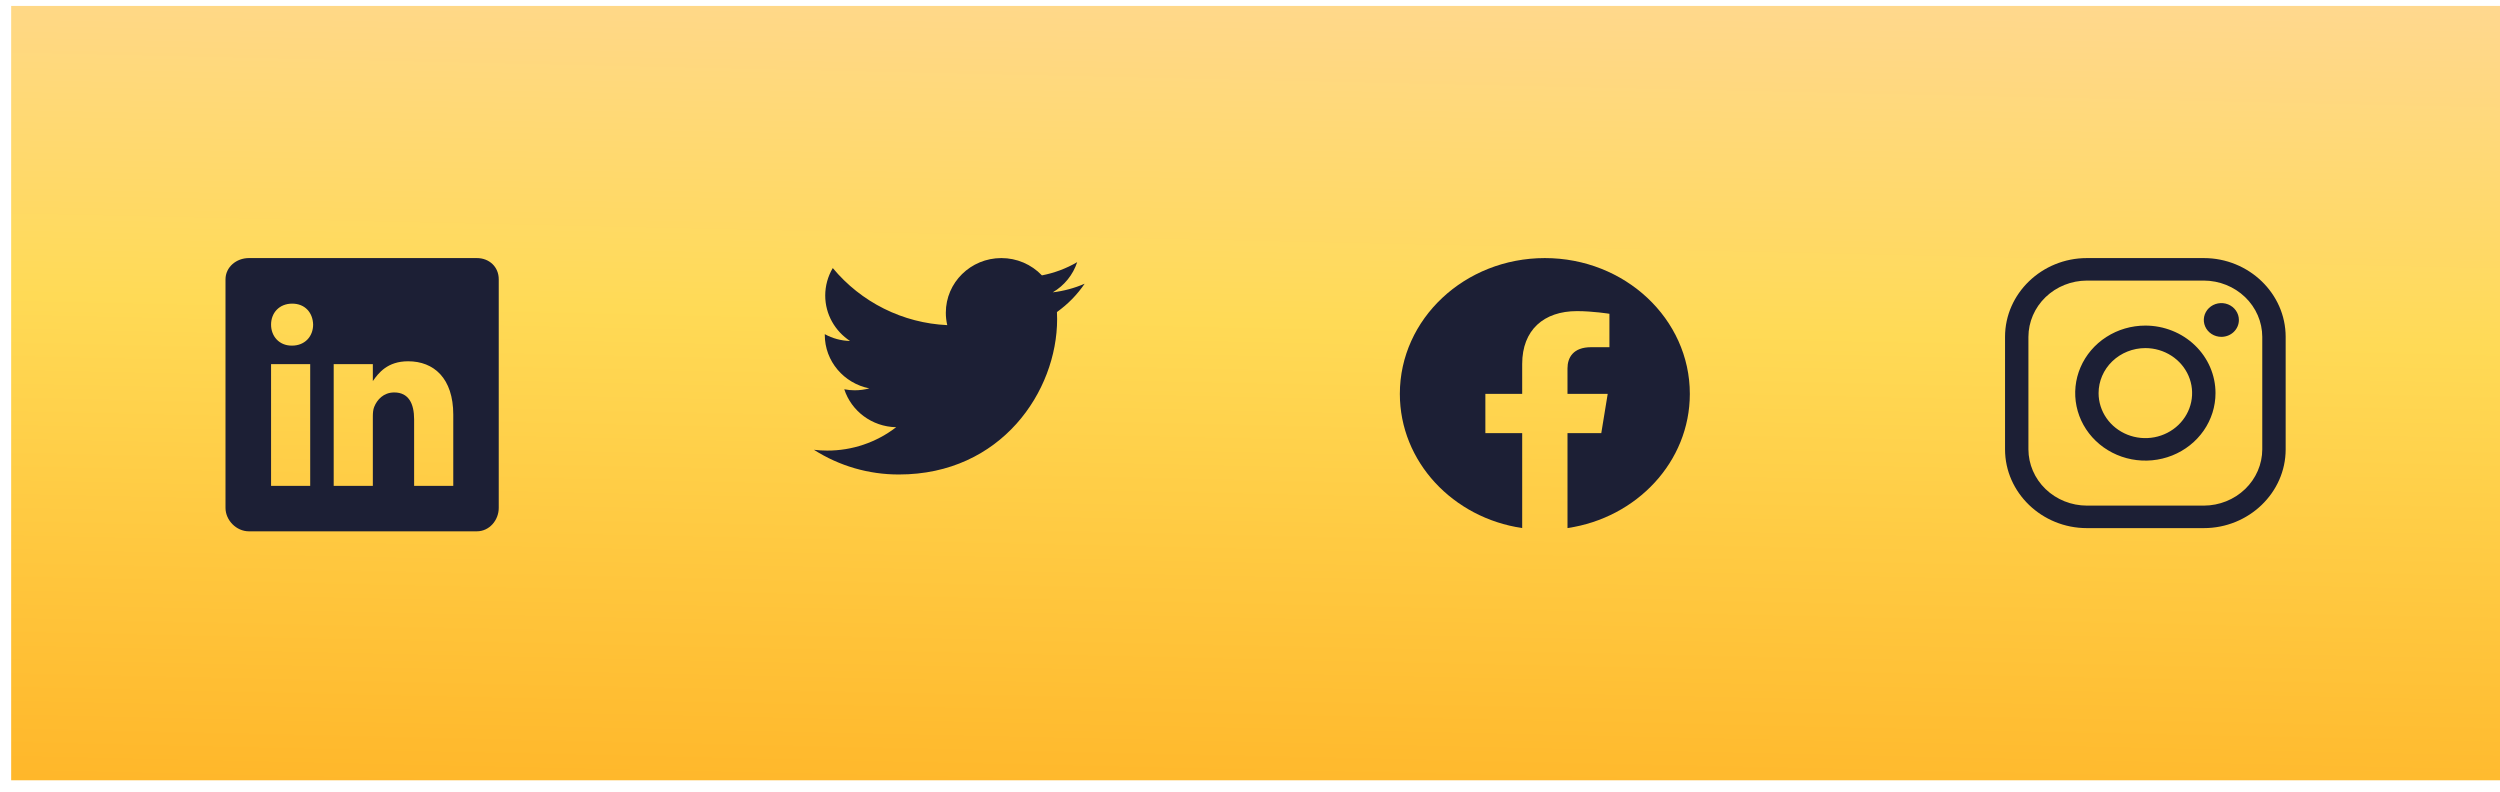
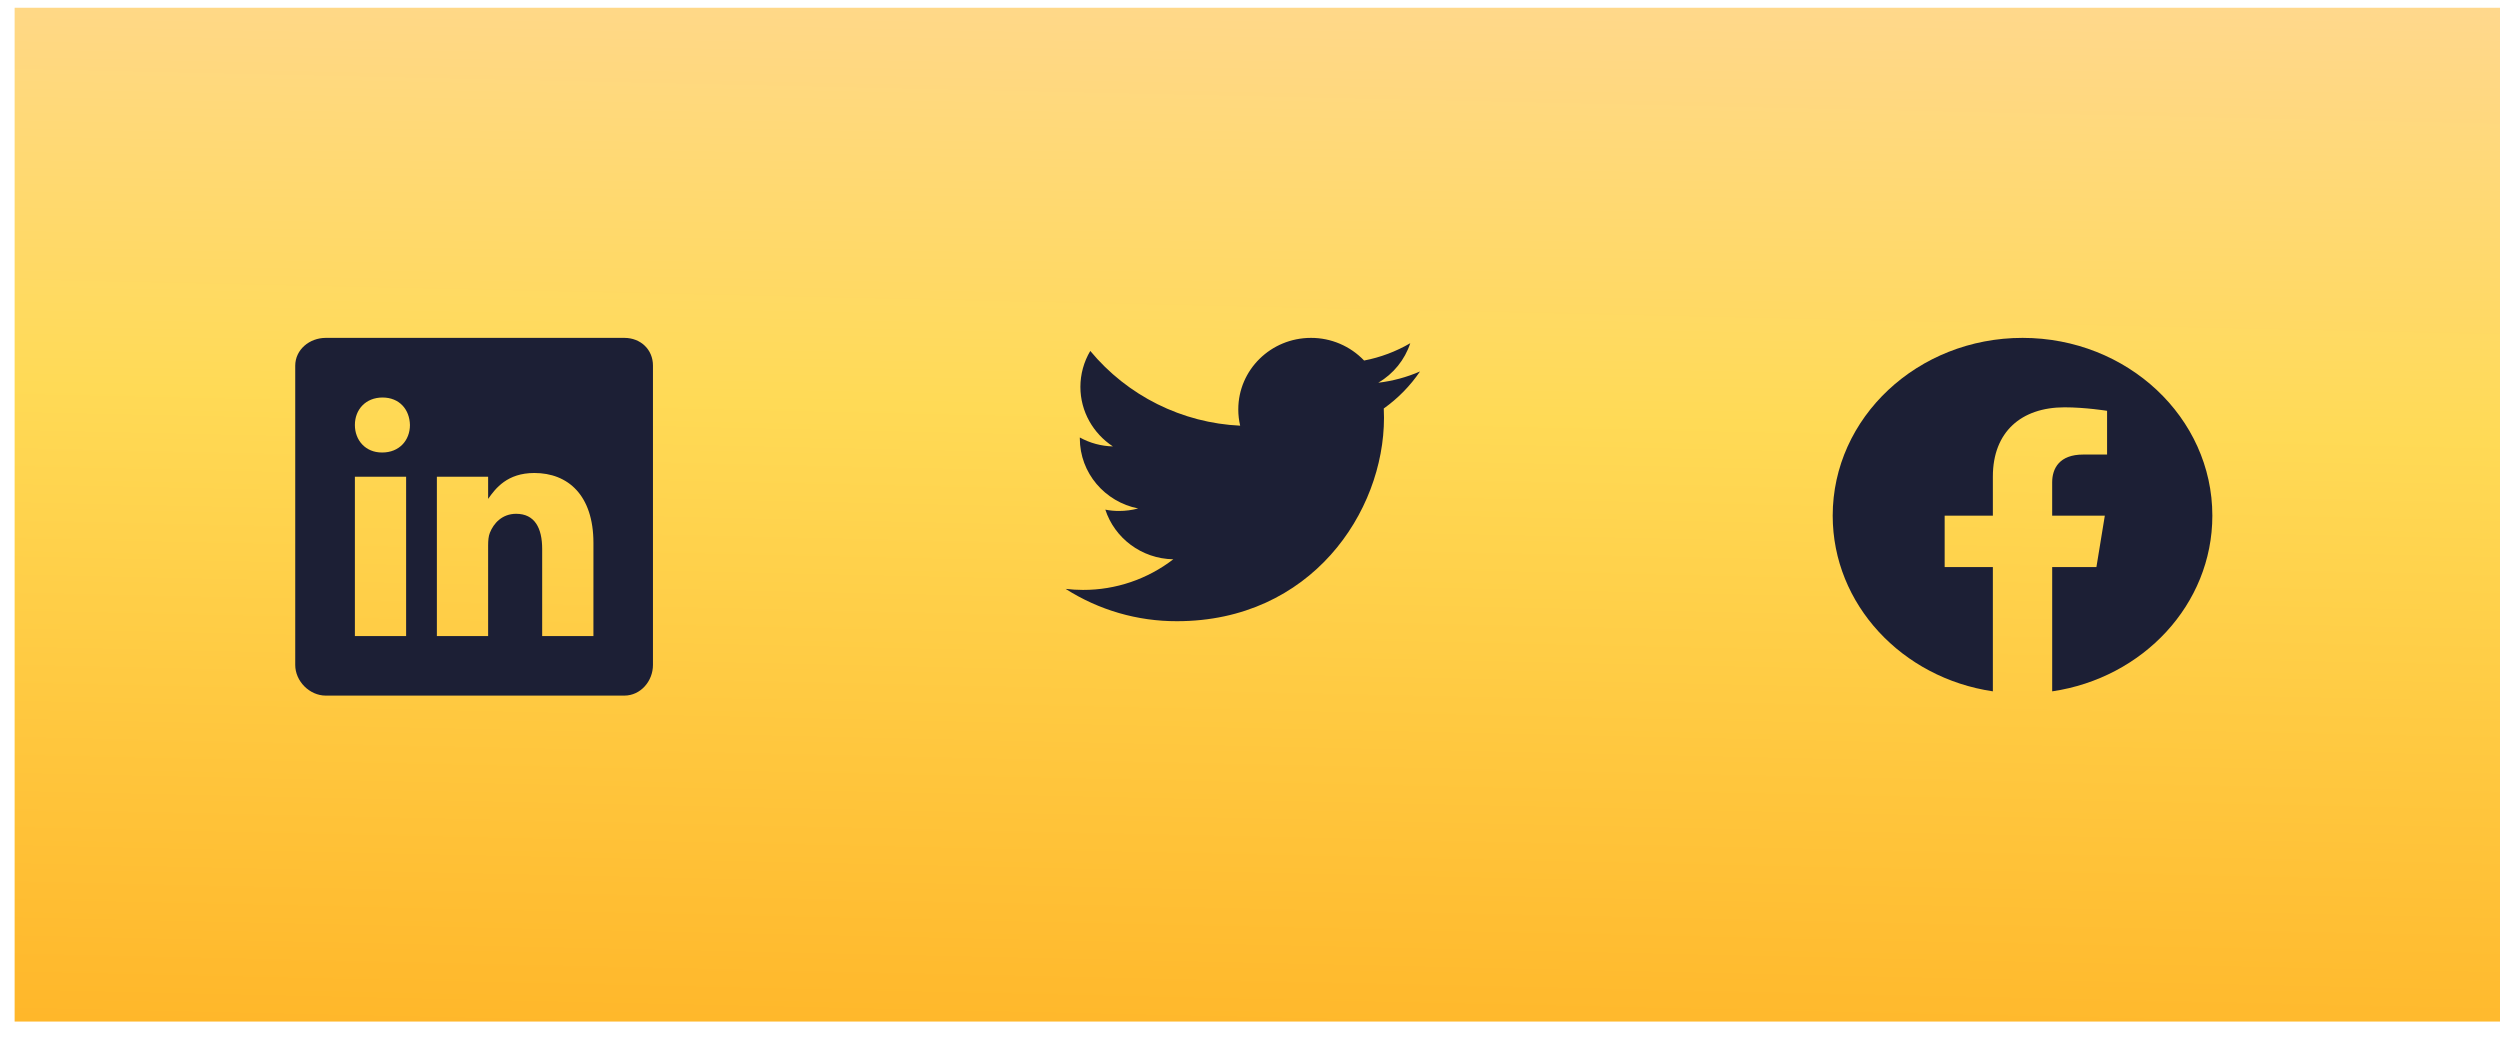
- <svg xmlns="http://www.w3.org/2000/svg" width="199" height="63" viewBox="0 0 199 63" fill="none">
-   <rect width="61.639" height="198.111" transform="translate(0.889404 62.1104) rotate(-90)" fill="url(#paint0_linear_1_315)" />
-   <path d="M37.961 20.543L19.809 20.543C18.817 20.543 17.95 21.257 17.95 22.237L17.95 40.429C17.95 41.415 18.817 42.293 19.809 42.293L37.956 42.293C38.953 42.293 39.7 41.409 39.7 40.429L39.7 22.237C39.706 21.257 38.953 20.543 37.961 20.543ZM24.692 38.673H21.577L21.577 28.985L24.692 28.985L24.692 38.673ZM23.242 27.512H23.22C22.223 27.512 21.577 26.769 21.577 25.84C21.577 24.894 22.24 24.169 23.259 24.169C24.279 24.169 24.903 24.889 24.925 25.84C24.924 26.769 24.279 27.512 23.242 27.512ZM36.08 38.673H32.964L32.964 33.375C32.964 32.106 32.511 31.239 31.383 31.239C30.522 31.239 30.012 31.822 29.786 32.389C29.701 32.593 29.678 32.871 29.678 33.154L29.678 38.673L26.562 38.673L26.562 28.985L29.678 28.985V30.333C30.131 29.687 30.84 28.758 32.488 28.758C34.533 28.758 36.081 30.106 36.081 33.013L36.08 38.673Z" fill="#1C1F35" />
-   <path d="M86.338 22.584C85.53 22.935 84.675 23.166 83.8 23.27C84.719 22.732 85.411 21.877 85.745 20.866C84.876 21.374 83.926 21.73 82.937 21.92C82.52 21.484 82.019 21.137 81.464 20.9C80.909 20.663 80.312 20.542 79.708 20.543C77.265 20.543 75.288 22.49 75.288 24.89C75.287 25.224 75.325 25.557 75.402 25.881C73.65 25.799 71.935 25.353 70.366 24.57C68.797 23.788 67.408 22.686 66.289 21.337C65.897 21.998 65.689 22.753 65.688 23.522C65.688 25.029 66.475 26.361 67.663 27.142C66.959 27.125 66.27 26.939 65.653 26.599V26.653C65.653 28.761 67.179 30.515 69.2 30.915C68.82 31.016 68.428 31.067 68.035 31.067C67.756 31.068 67.478 31.041 67.204 30.986C67.766 32.714 69.4 33.97 71.336 34.005C69.763 35.217 67.832 35.872 65.845 35.867C65.493 35.867 65.14 35.846 64.79 35.804C66.811 37.094 69.16 37.776 71.557 37.769C79.699 37.769 84.147 31.143 84.147 25.397C84.147 25.208 84.142 25.02 84.133 24.836C84.996 24.222 85.743 23.46 86.338 22.584V22.584Z" fill="#1C1F35" />
-   <path fill-rule="evenodd" clip-rule="evenodd" d="M134.511 31.353C134.511 25.384 129.343 20.543 122.97 20.543C116.596 20.543 111.428 25.384 111.428 31.353C111.428 36.749 115.648 41.221 121.166 42.033L121.166 34.479H118.235V31.353L121.166 31.353V28.972C121.166 26.263 122.89 24.765 125.526 24.765C126.788 24.765 128.11 24.977 128.11 24.977V27.637H126.653C125.221 27.637 124.772 28.47 124.772 29.326V31.353L127.973 31.353L127.462 34.479H124.773L124.773 42.034C130.291 41.222 134.511 36.75 134.511 31.353V31.353Z" fill="#1C1F35" />
-   <path d="M175.423 22.334C176.657 22.338 177.838 22.811 178.71 23.65C179.582 24.489 180.074 25.626 180.077 26.813L180.077 35.769C180.074 36.955 179.582 38.093 178.71 38.932C177.838 39.771 176.657 40.244 175.423 40.247L166.116 40.247C164.883 40.244 163.701 39.771 162.829 38.932C161.957 38.093 161.466 36.955 161.462 35.769V26.813C161.466 25.626 161.957 24.489 162.829 23.65C163.701 22.811 164.883 22.338 166.116 22.334L175.423 22.334V22.334ZM175.423 20.543L166.116 20.543C162.533 20.543 159.601 23.364 159.601 26.813L159.601 35.769C159.601 39.217 162.533 42.038 166.116 42.038L175.423 42.038C179.007 42.038 181.939 39.217 181.939 35.769V26.813C181.939 23.364 179.007 20.543 175.423 20.543V20.543Z" fill="#1C1F35" />
-   <path d="M176.82 26.813C176.543 26.813 176.274 26.734 176.044 26.587C175.814 26.439 175.635 26.229 175.53 25.984C175.424 25.738 175.396 25.468 175.45 25.207C175.504 24.947 175.637 24.707 175.832 24.52C176.028 24.332 176.276 24.204 176.547 24.152C176.818 24.1 177.099 24.127 177.354 24.228C177.609 24.33 177.827 24.502 177.98 24.723C178.134 24.944 178.216 25.204 178.216 25.47C178.216 25.646 178.18 25.821 178.11 25.984C178.04 26.147 177.937 26.296 177.808 26.42C177.678 26.545 177.524 26.644 177.354 26.712C177.185 26.779 177.003 26.813 176.82 26.813V26.813ZM170.77 27.708C171.506 27.708 172.226 27.919 172.838 28.312C173.451 28.706 173.928 29.265 174.21 29.92C174.491 30.575 174.565 31.295 174.421 31.99C174.278 32.685 173.923 33.323 173.403 33.825C172.882 34.325 172.218 34.667 171.496 34.805C170.774 34.943 170.025 34.872 169.345 34.601C168.665 34.33 168.083 33.871 167.674 33.282C167.265 32.692 167.047 32 167.047 31.291C167.048 30.341 167.44 29.43 168.138 28.759C168.836 28.087 169.783 27.709 170.77 27.708V27.708ZM170.77 25.917C169.665 25.917 168.586 26.232 167.667 26.823C166.749 27.413 166.033 28.253 165.61 29.235C165.188 30.216 165.077 31.297 165.293 32.34C165.508 33.382 166.04 34.339 166.821 35.091C167.602 35.843 168.597 36.354 169.68 36.562C170.764 36.769 171.887 36.663 172.907 36.256C173.927 35.849 174.8 35.16 175.413 34.277C176.027 33.393 176.354 32.354 176.354 31.291C176.354 29.866 175.766 28.499 174.719 27.491C173.671 26.483 172.251 25.917 170.77 25.917V25.917Z" fill="#1C1F35" />
+ <svg xmlns="http://www.w3.org/2000/svg" width="152" height="63" viewBox="0 0 152 63" fill="none">
+   <rect width="61.639" height="151.271" transform="translate(0.889404 62.1104) rotate(-90)" fill="url(#paint0_linear_1_315)" />
+   <path d="M37.961 20.543L19.809 20.543C18.817 20.543 17.95 21.257 17.95 22.237L17.95 40.429C17.95 41.415 18.817 42.293 19.809 42.293L37.956 42.293C38.953 42.293 39.7 41.409 39.7 40.429L39.7 22.237C39.706 21.257 38.953 20.543 37.961 20.543ZM24.692 38.673L21.577 38.673L21.577 28.985L24.692 28.985L24.692 38.673ZM23.242 27.512H23.22C22.223 27.512 21.577 26.769 21.577 25.84C21.577 24.894 22.24 24.169 23.259 24.169C24.279 24.169 24.903 24.889 24.925 25.84C24.924 26.769 24.279 27.512 23.242 27.512ZM36.08 38.673L32.964 38.673L32.964 33.375C32.964 32.106 32.511 31.239 31.383 31.239C30.522 31.239 30.012 31.822 29.786 32.389C29.701 32.593 29.678 32.871 29.678 33.154L29.678 38.673H26.562L26.562 28.985L29.678 28.985L29.678 30.333C30.131 29.687 30.84 28.758 32.488 28.758C34.533 28.758 36.081 30.106 36.081 33.013L36.08 38.673Z" fill="#1C1F35" />
+   <path d="M86.338 22.584C85.53 22.935 84.675 23.166 83.8 23.27C84.719 22.732 85.411 21.877 85.745 20.866C84.876 21.374 83.926 21.73 82.937 21.92C82.52 21.484 82.019 21.137 81.464 20.9C80.909 20.663 80.312 20.542 79.708 20.543C77.265 20.543 75.288 22.49 75.288 24.89C75.287 25.224 75.325 25.557 75.402 25.881C73.65 25.799 71.935 25.353 70.366 24.57C68.797 23.788 67.408 22.686 66.289 21.337C65.897 21.998 65.689 22.753 65.688 23.522C65.688 25.029 66.475 26.361 67.663 27.142C66.959 27.125 66.27 26.939 65.653 26.599V26.653C65.653 28.761 67.179 30.515 69.2 30.915C68.82 31.016 68.428 31.067 68.035 31.067C67.756 31.068 67.478 31.041 67.204 30.986C67.766 32.714 69.4 33.97 71.336 34.005C69.763 35.217 67.832 35.872 65.845 35.867C65.493 35.867 65.14 35.846 64.79 35.804C66.811 37.094 69.16 37.776 71.557 37.769C79.699 37.769 84.147 31.143 84.147 25.397C84.147 25.208 84.142 25.02 84.133 24.836C84.996 24.222 85.743 23.46 86.338 22.584Z" fill="#1C1F35" />
+   <path fill-rule="evenodd" clip-rule="evenodd" d="M134.511 31.353C134.511 25.384 129.343 20.543 122.97 20.543C116.596 20.543 111.428 25.384 111.428 31.353C111.428 36.749 115.648 41.221 121.166 42.033L121.166 34.479L118.235 34.479V31.353L121.166 31.353V28.972C121.166 26.263 122.89 24.765 125.526 24.765C126.788 24.765 128.11 24.977 128.11 24.977V27.637L126.653 27.637C125.221 27.637 124.772 28.47 124.772 29.326V31.353L127.973 31.353L127.462 34.479L124.773 34.479L124.773 42.034C130.291 41.222 134.511 36.75 134.511 31.353Z" fill="#1C1F35" />
+   <path d="M175.423 22.334C176.657 22.338 177.838 22.811 178.71 23.65C179.582 24.489 180.074 25.626 180.077 26.813L180.077 35.769C180.074 36.955 179.582 38.093 178.71 38.932C177.838 39.771 176.657 40.244 175.423 40.247L166.116 40.247C164.883 40.244 163.701 39.771 162.829 38.932C161.957 38.093 161.466 36.955 161.462 35.769V26.813C161.466 25.626 161.957 24.489 162.829 23.65C163.701 22.811 164.883 22.338 166.116 22.334L175.423 22.334ZM175.423 20.543L166.116 20.543C162.533 20.543 159.601 23.364 159.601 26.813L159.601 35.769C159.601 39.217 162.533 42.038 166.116 42.038L175.423 42.038C179.007 42.038 181.939 39.217 181.939 35.769L181.939 26.813C181.939 23.364 179.007 20.543 175.423 20.543Z" fill="#1C1F35" />
+   <path d="M176.82 26.813C176.543 26.813 176.274 26.734 176.044 26.587C175.814 26.439 175.635 26.229 175.53 25.984C175.424 25.738 175.396 25.468 175.45 25.207C175.504 24.947 175.637 24.707 175.832 24.52C176.028 24.332 176.276 24.204 176.547 24.152C176.818 24.1 177.099 24.127 177.354 24.228C177.609 24.33 177.827 24.502 177.98 24.723C178.134 24.944 178.216 25.204 178.216 25.47C178.216 25.646 178.18 25.821 178.11 25.984C178.04 26.147 177.937 26.296 177.808 26.42C177.678 26.545 177.524 26.644 177.354 26.712C177.185 26.779 177.003 26.813 176.82 26.813ZM170.77 27.708C171.506 27.708 172.226 27.919 172.838 28.312C173.451 28.706 173.928 29.265 174.21 29.92C174.491 30.575 174.565 31.295 174.421 31.99C174.278 32.685 173.923 33.323 173.403 33.825C172.882 34.325 172.218 34.667 171.496 34.805C170.774 34.943 170.025 34.872 169.345 34.601C168.665 34.33 168.083 33.871 167.674 33.282C167.265 32.692 167.047 32 167.047 31.291C167.048 30.341 167.44 29.43 168.138 28.759C168.836 28.087 169.783 27.709 170.77 27.708ZM170.77 25.917C169.665 25.917 168.586 26.232 167.667 26.823C166.749 27.413 166.033 28.253 165.61 29.235C165.188 30.216 165.077 31.297 165.293 32.34C165.508 33.382 166.04 34.339 166.821 35.091C167.602 35.843 168.597 36.354 169.68 36.562C170.764 36.769 171.887 36.663 172.907 36.256C173.927 35.849 174.8 35.16 175.413 34.277C176.027 33.393 176.354 32.354 176.354 31.291C176.354 29.866 175.766 28.499 174.719 27.491C173.671 26.483 172.251 25.917 170.77 25.917Z" fill="#1C1F35" />
  <defs>
    <linearGradient id="paint0_linear_1_315" x1="-1.748" y1="42.924" x2="76.148" y2="44.645" gradientUnits="userSpaceOnUse">
      <stop stop-color="#FFB629" />
      <stop offset="0.507" stop-color="#FFDA56" />
      <stop offset="1" stop-color="#FFD7A6" />
    </linearGradient>
  </defs>
</svg>
